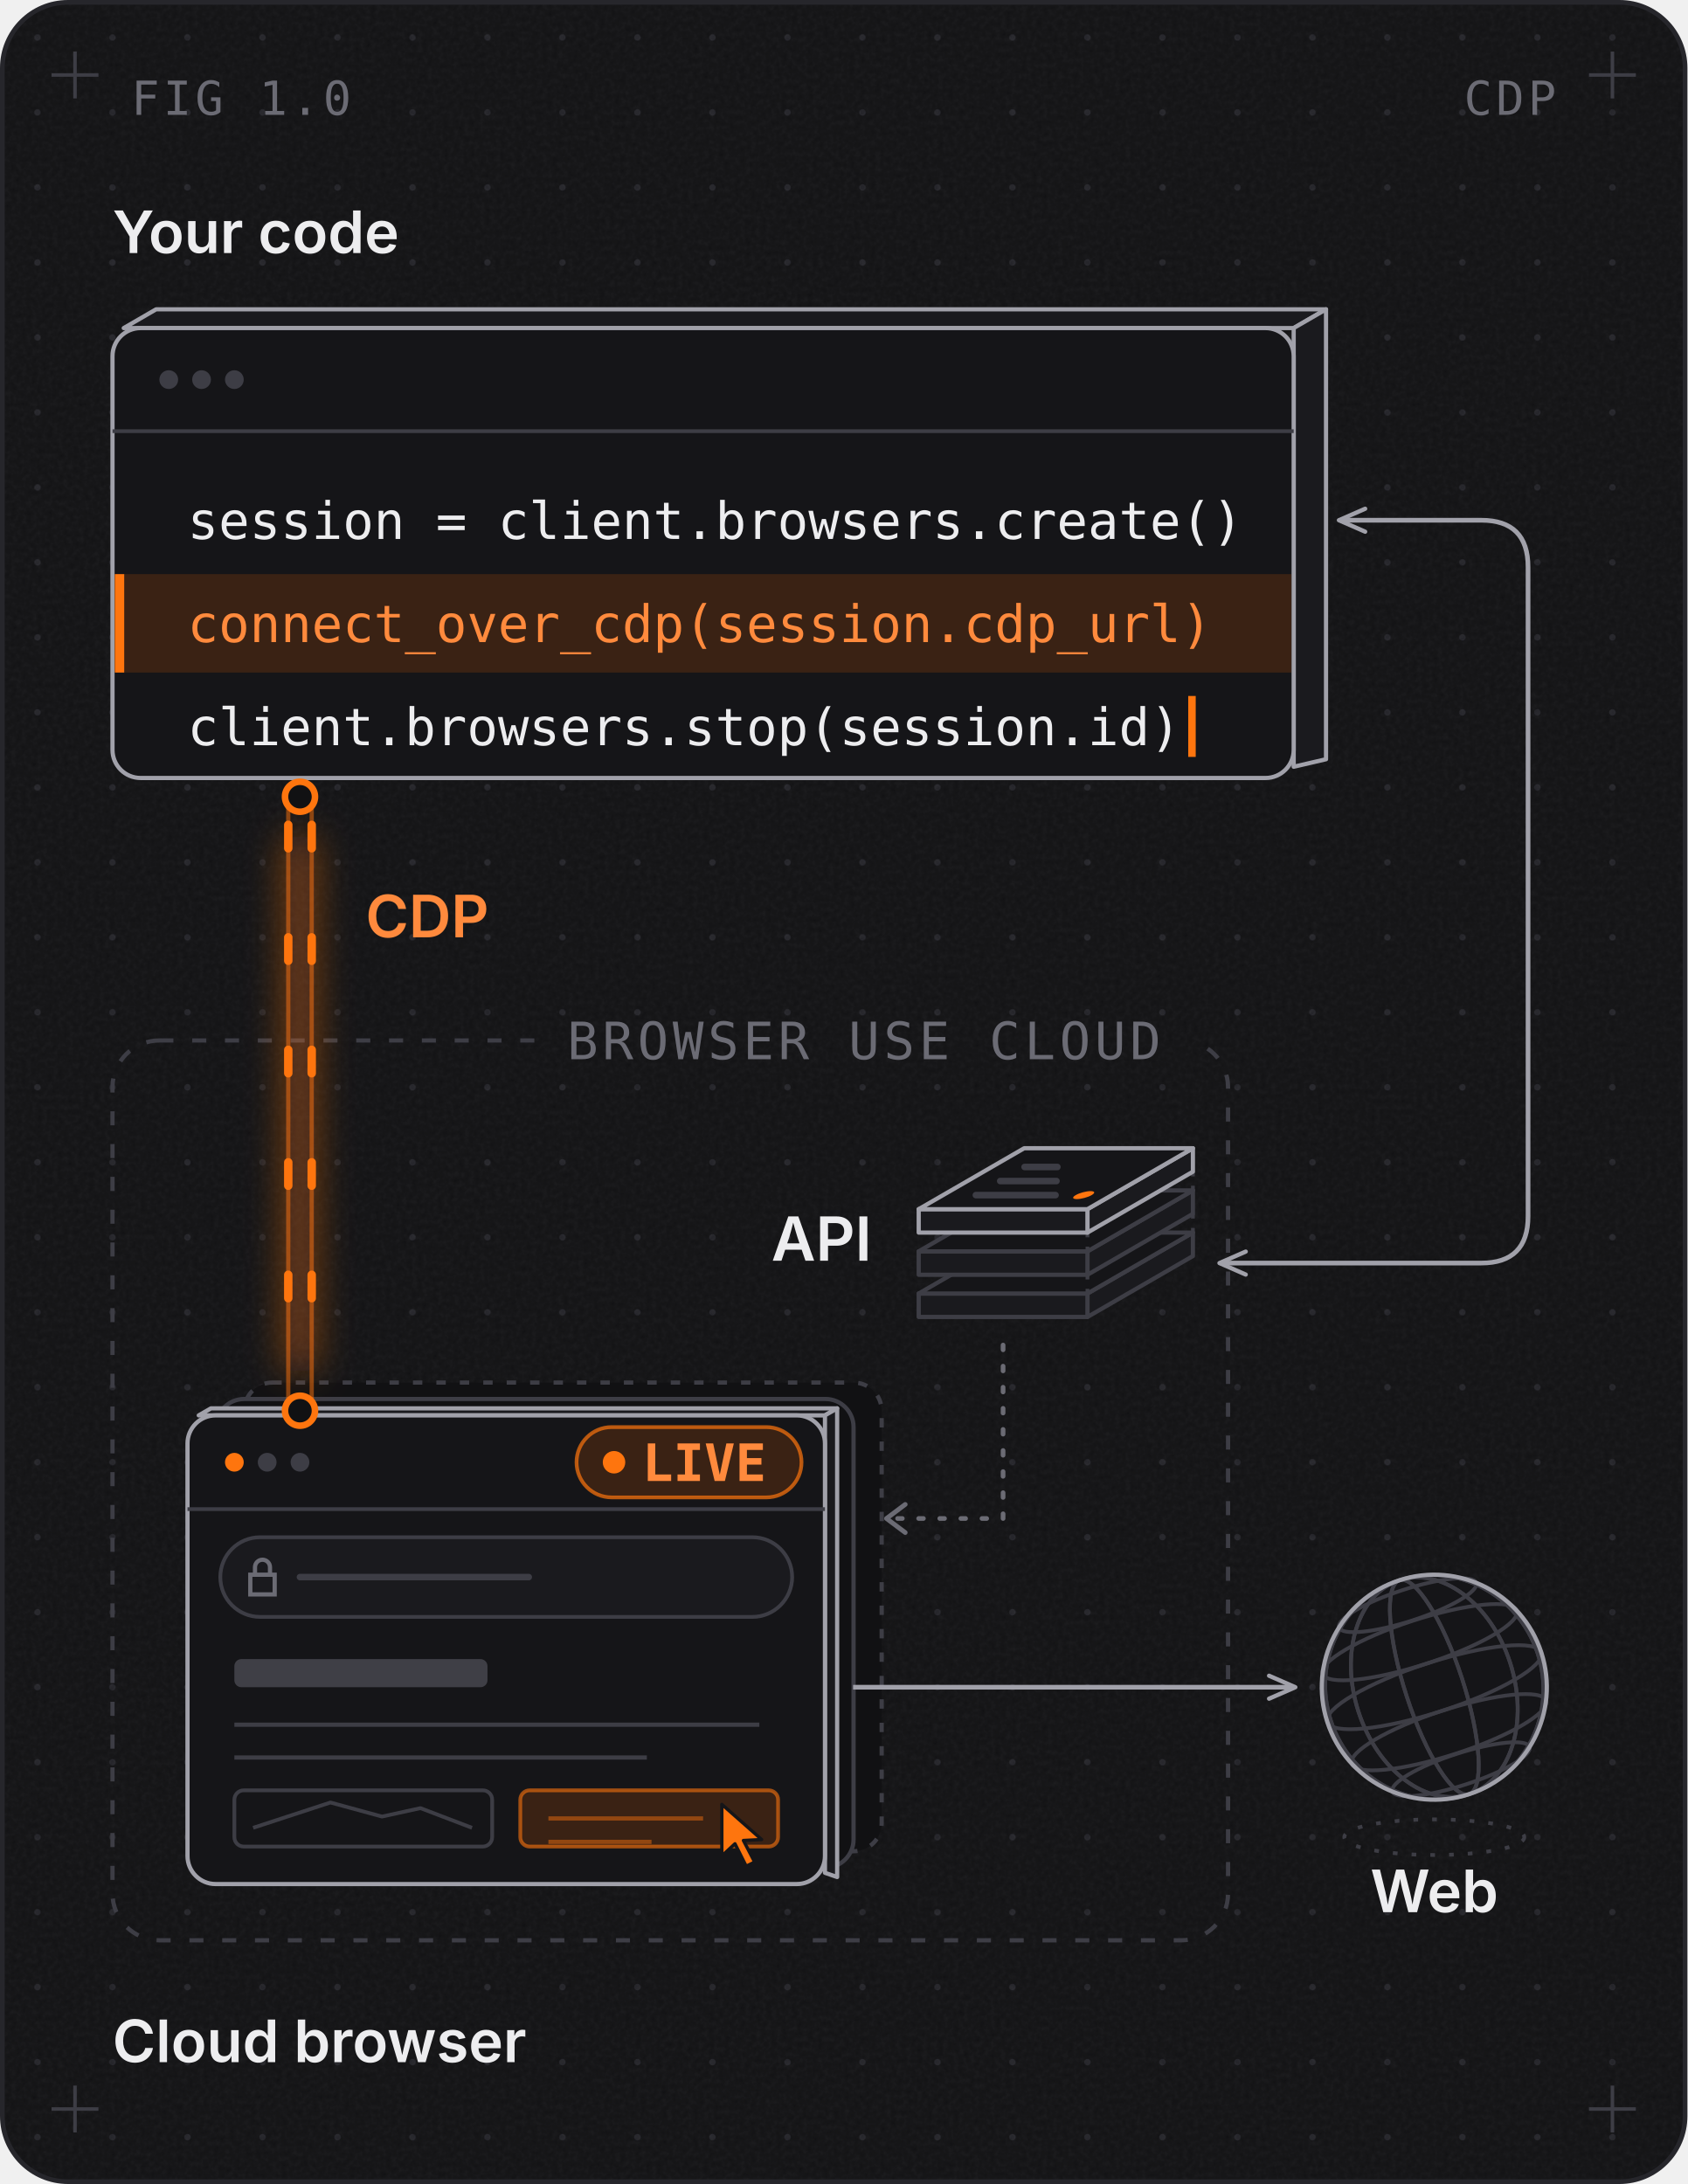
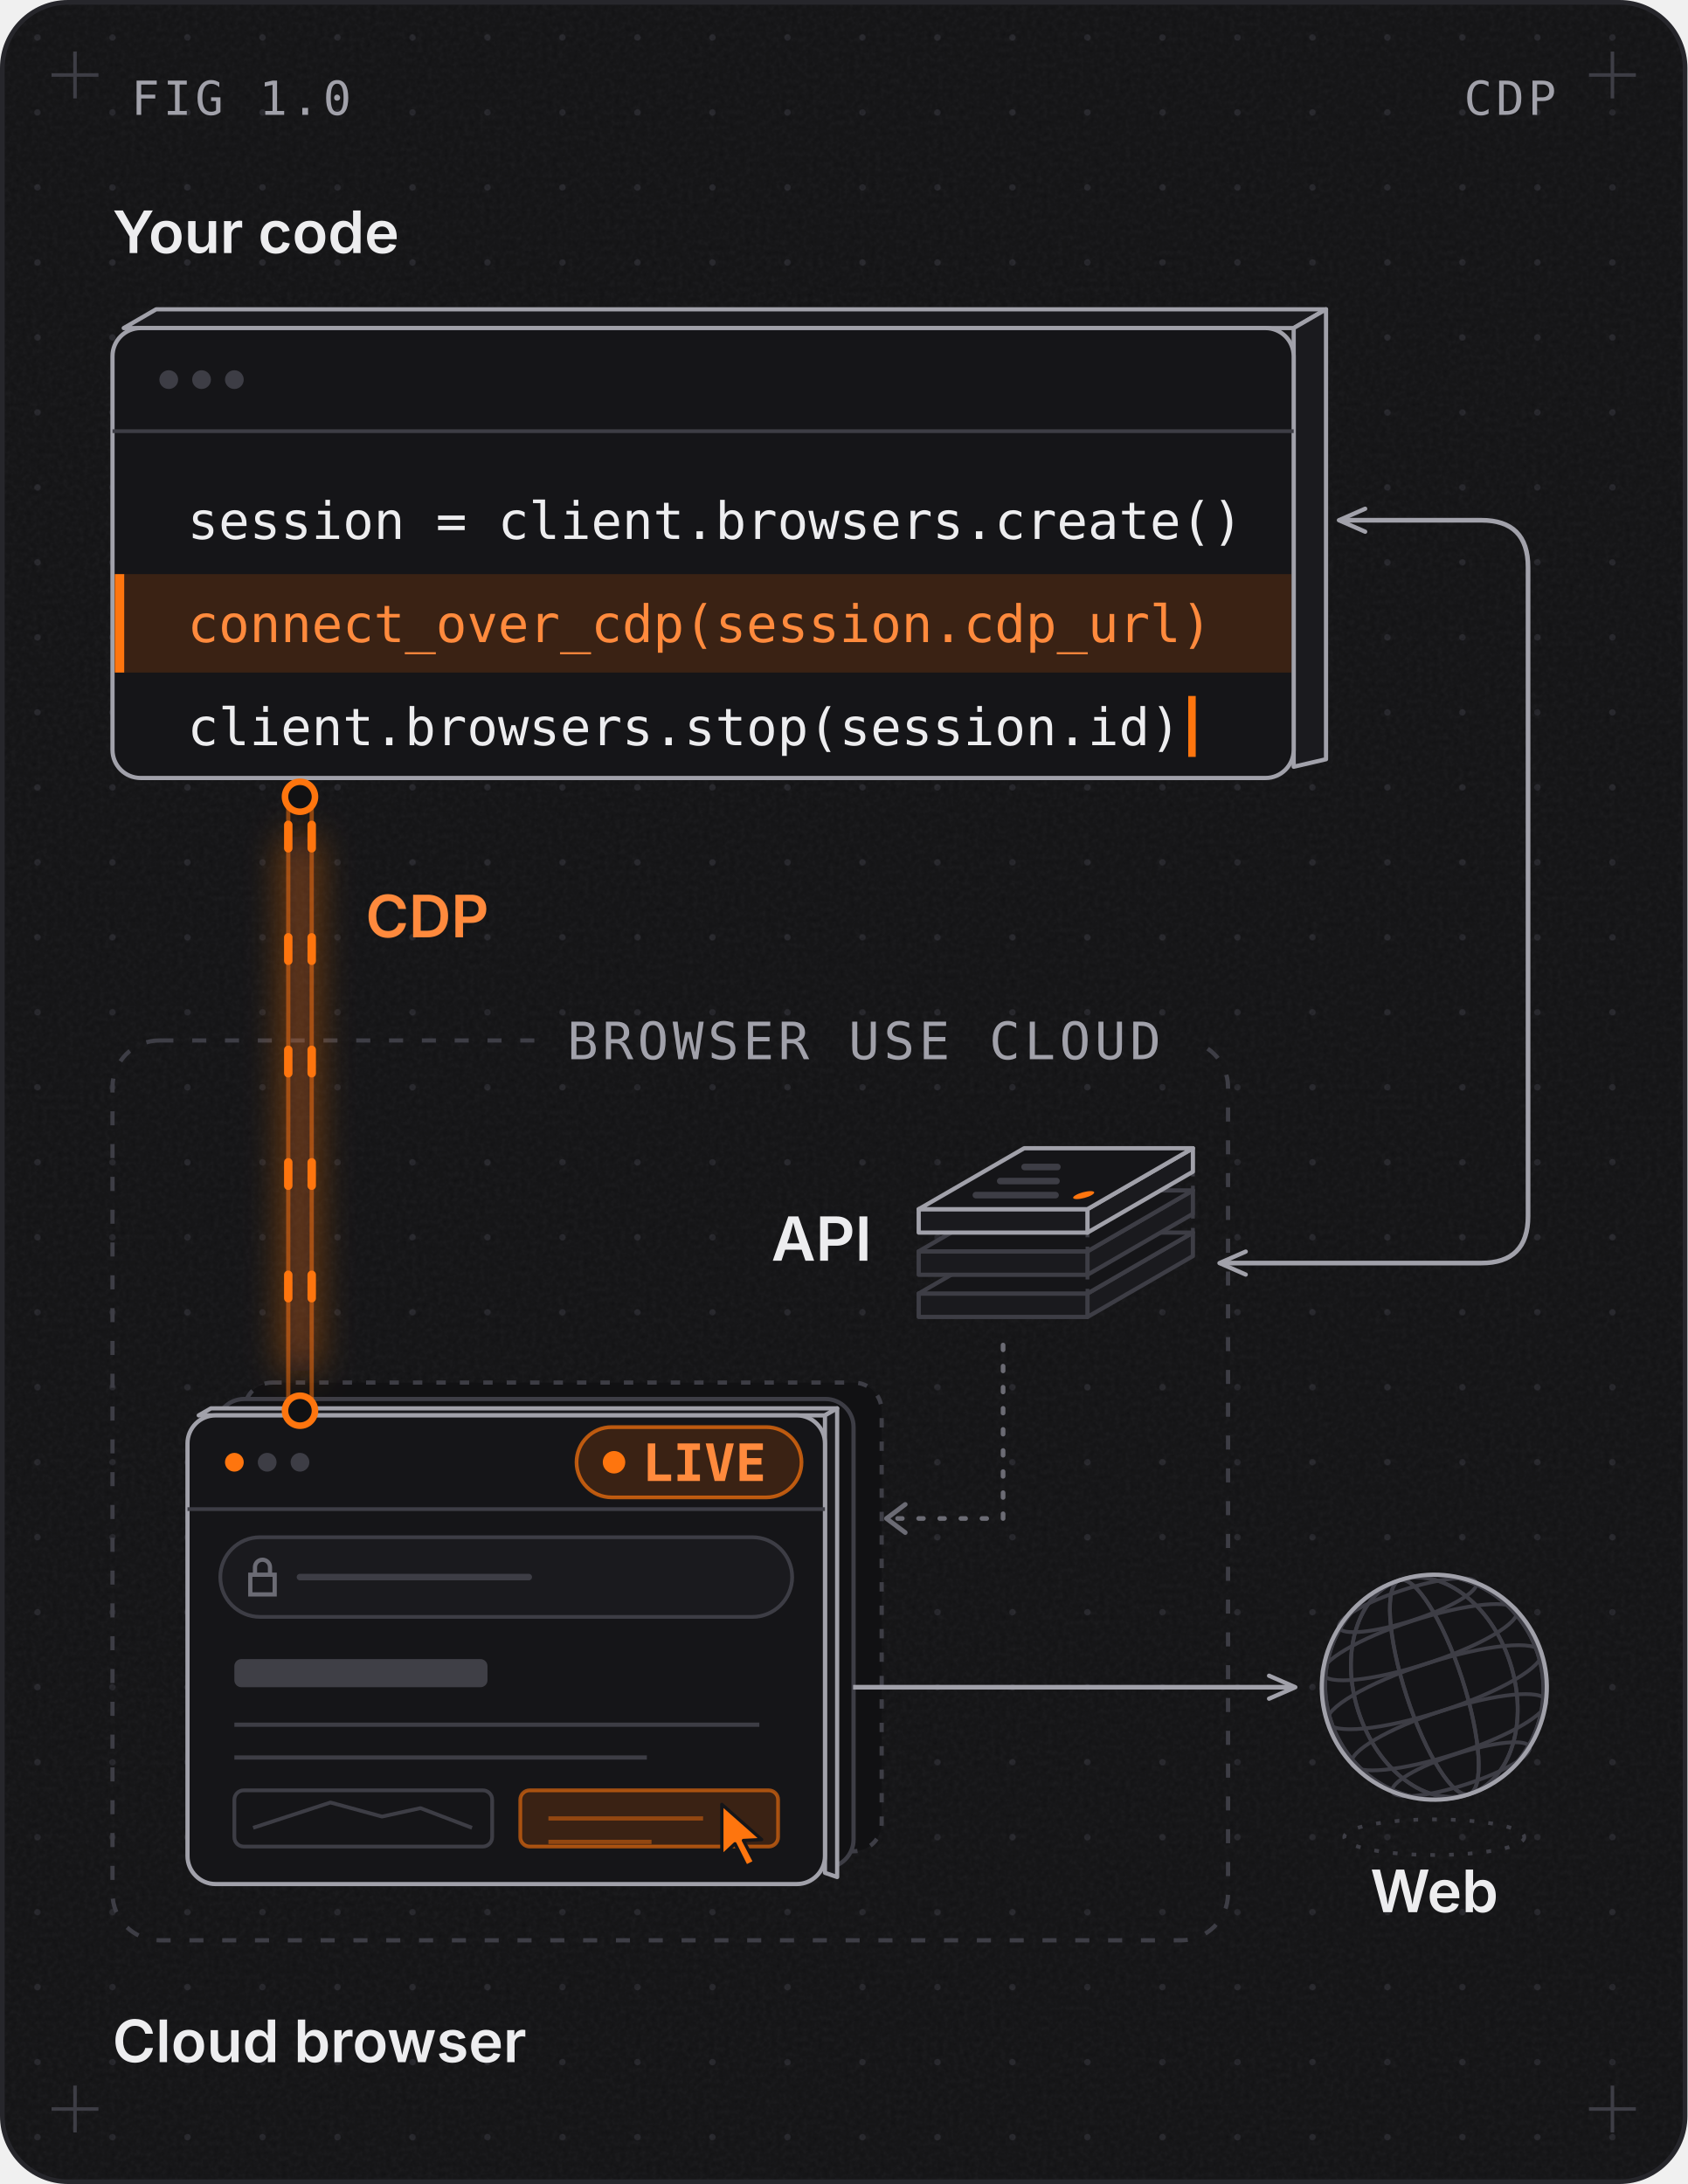
<svg xmlns="http://www.w3.org/2000/svg" viewBox="0 0 360 466" width="360" height="466" role="img" aria-labelledby="t d" fill="none">
  <style>.s{font-family:Geist, Inter, -apple-system, BlinkMacSystemFont, 'Segoe UI', Helvetica, Arial, sans-serif}.m{font-family:'Geist Mono', ui-monospace, SFMono-Regular, Menlo, monospace}text{font-kerning:normal}@keyframes fr{to{stroke-dashoffset:-24}}@keyframes fl{to{stroke-dashoffset:24}}@keyframes cur{0%,100%{transform:translate(0,0)}35%,55%{transform:translate(-30px,-14px)}75%{transform:translate(-8px,-24px)}}@keyframes live{0%,100%{fill-opacity:1}50%{fill-opacity:.25}}@keyframes caret{0%,49%{fill-opacity:1}50%,100%{fill-opacity:0}}@keyframes spin{0%{transform:scaleX(0)}16.7%{transform:scaleX(.5)}33.3%{transform:scaleX(.866)}50%{transform:scaleX(1)}66.7%{transform:scaleX(.866)}83.3%{transform:scaleX(.5)}100%{transform:scaleX(0)}}.ma,.story{display:none}@media (prefers-reduced-motion:no-preference){.pkr{animation:fr 1s linear infinite}.pkl{animation:fl 1.5s linear infinite}.cur{animation:cur 6s ease-in-out infinite}.live{animation:live 1.6s ease-in-out infinite}.caret{animation:caret 1.1s step-end infinite}.ms{display:none}.ma,.story{display:inline}}.mer{transform-origin:306px 360px;transform:scaleX(.5)}@media (prefers-reduced-motion:no-preference){.mer{animation:spin 18s linear infinite}}@keyframes b1{0%,2.0%{fill-opacity:0}4.0%,28.0%{fill-opacity:1}31.0%,100%{fill-opacity:0}}@media (prefers-reduced-motion:no-preference){.b1{animation:b1 10s linear infinite}}@keyframes b3{0%,73.0%{fill-opacity:0}75.0%,86.0%{fill-opacity:1}89.0%,100%{fill-opacity:0}}@media (prefers-reduced-motion:no-preference){.b3{animation:b3 10s linear infinite}}</style>
  <defs>
    <pattern id="dots" width="16" height="16" patternUnits="userSpaceOnUse">
      <circle cx="8" cy="8" r="0.7" fill="#232328" />
    </pattern>
    <filter id="grain" x="0" y="0" width="100%" height="100%">
      <feTurbulence type="fractalNoise" baseFrequency="0.9" numOctaves="2" seed="7" stitchTiles="stitch" />
      <feColorMatrix values="0 0 0 0 0.5  0 0 0 0 0.5  0 0 0 0 0.5  0 0 0 0.07 0" />
    </filter>
    <clipPath id="card">
      <rect x="0.5" y="0.5" width="359" height="465" rx="14" />
    </clipPath>
    <marker id="ah" viewBox="0 0 10 10" refX="8.5" refY="5" markerWidth="7" markerHeight="7" orient="auto-start-reverse">
      <path d="M1 1.5 L9 5 L1 8.5" stroke="#A1A1AA" stroke-width="1.3" fill="none" stroke-linecap="round" stroke-linejoin="round" />
    </marker>
    <filter id="glow" filterUnits="userSpaceOnUse" x="0" y="0" width="360" height="466">
      <feGaussianBlur stdDeviation="4" />
    </filter>
    <filter id="halo" filterUnits="userSpaceOnUse" x="0" y="0" width="360" height="466">
      <feGaussianBlur stdDeviation="2.2" />
    </filter>
    <pattern id="hatch" width="5" height="5" patternUnits="userSpaceOnUse" patternTransform="rotate(45)">
      <line x1="0" y1="0" x2="0" y2="5" stroke="#3D3D45" stroke-width="0.8" />
    </pattern>
    <mask id="gm" maskUnits="userSpaceOnUse" x="0" y="0" width="360" height="466">
      <rect width="360" height="466" fill="#fff" />
      <rect x="115.0" y="214" width="141.0" height="16" fill="#000" />
    </mask>
    <path id="p2" d="M64 170 V301" />
    <path id="p1" d="M286 111 H316 Q326 111 326 121 V259.5 Q326 269.5 316 269.5 H260.517" />
    <path id="p3" d="M176 360 H282" />
  </defs>
  <rect x="0.5" y="0.5" width="359" height="465" rx="14" fill="#111113" />
  <g clip-path="url(#card)">
    <rect width="360" height="466" fill="url(#dots)" />
    <rect width="360" height="466" filter="url(#grain)" />
  </g>
  <rect x="0.5" y="0.5" width="359" height="465" rx="14" fill="none" stroke="#26262B" />
  <path d="M11 16h10M16 11v10" stroke="#3D3D45" stroke-width="0.75" />
  <path d="M339 16h10M344 11v10" stroke="#3D3D45" stroke-width="0.75" />
  <path d="M11 450h10M16 445v10" stroke="#3D3D45" stroke-width="0.75" />
  <path d="M339 450h10M344 445v10" stroke="#3D3D45" stroke-width="0.75" />
-   <text x="28.0" y="24.5" font-size="10" fill="#6B6B74" letter-spacing="0.08em" class="m">FIG 1.0</text>
-   <text x="332.0" y="24.5" font-size="10" fill="#6B6B74" text-anchor="end" letter-spacing="0.08em" class="m">CDP</text>
+   <text x="28.0" y="24.5" font-size="10" fill="#A1A1AA" letter-spacing="0.08em" class="m">FIG 1.0</text>
+   <text x="332.0" y="24.5" font-size="10" fill="#A1A1AA" text-anchor="end" letter-spacing="0.08em" class="m">CDP</text>
  <polygon points="26.4,70.0 276.0,70.0 282.9,66.0 33.3,66.0" fill="#1A1A1E" stroke="#A1A1AA" stroke-width="0.9" stroke-linejoin="round" stroke-linecap="round" />
  <polygon points="276.0,70.0 282.9,66.0 282.9,162.0 276.0,163.6" fill="#1A1A1E" stroke="#A1A1AA" stroke-width="0.9" stroke-linejoin="round" stroke-linecap="round" />
  <rect x="24" y="70" width="252" height="96" rx="6" fill="#151518" stroke="#A1A1AA" stroke-width="0.9" />
  <line x1="24" y1="92" x2="276" y2="92" stroke="#3D3D45" stroke-width="0.8" />
  <circle cx="36" cy="81.0" r="2" fill="#3D3D45" />
  <circle cx="43" cy="81.0" r="2" fill="#3D3D45" />
  <circle cx="50" cy="81.0" r="2" fill="#3D3D45" />
  <rect class="b1" x="24.5" y="100.5" width="251" height="21" fill="#3A2214" fill-opacity="0" />
  <text x="40.0" y="115.0" font-size="11" fill="#EDEDEF" class="m">session = client.browsers.create()</text>
  <rect x="24.5" y="122.5" width="251" height="21" fill="#3A2214" />
  <rect x="24.5" y="122.5" width="2" height="21" fill="#FE750E" />
  <text x="40.0" y="137.0" font-size="11" fill="#FF8A3D" font-weight="500" class="m">connect_over_cdp(session.cdp_url)</text>
  <rect class="b3" x="24.5" y="144.5" width="251" height="21" fill="#3A2214" fill-opacity="0" />
  <text x="40.0" y="159.0" font-size="11" fill="#EDEDEF" class="m">client.browsers.stop(session.id)</text>
  <rect class="caret" x="253.5" y="148.5" width="1.6" height="13" fill="#FE750E" />
  <text x="24.0" y="54.0" font-size="12.5" fill="#EDEDEF" font-weight="600" class="s">Your code</text>
  <rect x="24" y="222" width="238" height="192" rx="10" mask="url(#gm)" stroke="#3D3D45" stroke-width="0.9" stroke-dasharray="3 4" />
-   <text x="121.0" y="226.0" font-size="11" fill="#6B6B74" letter-spacing="0.08em" class="m">BROWSER USE CLOUD</text>
+   <text x="121.0" y="226.0" font-size="11" fill="#A1A1AA" letter-spacing="0.08em" class="m">BROWSER USE CLOUD</text>
  <polygon points="232.0,276.0 254.5,263.0 254.5,268.0 232.0,281.0" fill="#1A1A1E" stroke="#3D3D45" stroke-width="0.9" stroke-linejoin="round" stroke-linecap="round" />
  <rect x="196" y="276" width="36" height="5" fill="#1A1A1E" stroke="#3D3D45" stroke-width="0.9" stroke-linejoin="round" stroke-linecap="round" />
  <polygon points="196.0,276.0 232.0,276.0 254.5,263.0 218.5,263.0" fill="#151518" stroke="#3D3D45" stroke-width="0.9" stroke-linejoin="round" stroke-linecap="round" />
  <path d="M232 272v4M254.5 259.0v4" stroke="#3D3D45" stroke-width="0.8" stroke-dasharray="1 2" />
  <polygon points="232.0,267.0 254.5,254.0 254.5,259.0 232.0,272.0" fill="#1A1A1E" stroke="#3D3D45" stroke-width="0.9" stroke-linejoin="round" stroke-linecap="round" />
  <rect x="196" y="267" width="36" height="5" fill="#1A1A1E" stroke="#3D3D45" stroke-width="0.9" stroke-linejoin="round" stroke-linecap="round" />
  <polygon points="196.0,267.0 232.0,267.0 254.5,254.0 218.5,254.0" fill="#151518" stroke="#3D3D45" stroke-width="0.9" stroke-linejoin="round" stroke-linecap="round" />
  <path d="M232 263v4M254.5 250.0v4" stroke="#3D3D45" stroke-width="0.8" stroke-dasharray="1 2" />
  <polygon points="232.0,258.0 254.5,245.0 254.5,250.0 232.0,263.0" fill="#1A1A1E" stroke="#A1A1AA" stroke-width="0.9" stroke-linejoin="round" stroke-linecap="round" />
  <rect x="196" y="258" width="36" height="5" fill="#1A1A1E" stroke="#A1A1AA" stroke-width="0.9" stroke-linejoin="round" stroke-linecap="round" />
  <polygon points="196.0,258.0 232.0,258.0 254.5,245.0 218.5,245.0" fill="#151518" stroke="#A1A1AA" stroke-width="0.9" stroke-linejoin="round" stroke-linecap="round" />
  <g transform="matrix(1,0,0.866,-0.5,196.0,258.0)">
    <line x1="7" y1="6" x2="24" y2="6" stroke="#3D3D45" stroke-width="1.4" stroke-linecap="round" vector-effect="non-scaling-stroke" />
    <line x1="7" y1="12" x2="19" y2="12" stroke="#3D3D45" stroke-width="1.4" stroke-linecap="round" vector-effect="non-scaling-stroke" />
    <line x1="7" y1="18" x2="14" y2="18" stroke="#3D3D45" stroke-width="1.4" stroke-linecap="round" vector-effect="non-scaling-stroke" />
    <circle cx="30" cy="6" r="1.7" fill="#FE750E" />
  </g>
  <text x="186.0" y="269.0" font-size="13" fill="#EDEDEF" font-weight="600" text-anchor="end" class="s">API</text>
  <rect x="52.1" y="295.0" width="136" height="100" rx="6" fill="#111113" stroke="#3D3D45" stroke-width="0.9" stroke-dasharray="2 3" />
  <rect x="46.1" y="298.5" width="136" height="100" rx="6" fill="#111113" stroke="#3D3D45" stroke-width="0.9" />
  <polygon points="42.4,302.0 176.0,302.0 178.6,300.5 45.0,300.5" fill="#1A1A1E" stroke="#A1A1AA" stroke-width="0.9" stroke-linejoin="round" stroke-linecap="round" />
  <polygon points="176.0,302.0 178.6,300.5 178.6,400.5 176.0,399.6" fill="#1A1A1E" stroke="#A1A1AA" stroke-width="0.9" stroke-linejoin="round" stroke-linecap="round" />
  <rect x="40" y="302" width="136" height="100" rx="6" fill="#151518" stroke="#A1A1AA" stroke-width="0.9" />
  <line x1="40" y1="322" x2="176" y2="322" stroke="#3D3D45" stroke-width="0.8" />
  <circle cx="50" cy="312.0" r="2" fill="#FE750E" />
  <circle cx="57" cy="312.0" r="2" fill="#3D3D45" />
  <circle cx="64" cy="312.0" r="2" fill="#3D3D45" />
  <rect x="123" y="304.5" width="48" height="15" rx="7.5" fill="#3A2214" stroke="#FE750E" stroke-width="0.8" stroke-opacity=".7" />
  <circle class="live" cx="131" cy="312" r="2.4" fill="#FE750E" />
  <text x="137.0" y="316.0" font-size="11" fill="#FF8A3D" font-weight="600" class="m">LIVE</text>
  <rect x="47" y="328" width="122" height="17" rx="8.5" fill="#1A1A1E" stroke="#3D3D45" stroke-width="0.8" />
  <path d="M53.4 336.0h5.2v4.2h-5.2zM54.4 336.0v-1.6a1.6 1.6 0 0 1 3.2 0v1.6" stroke="#6B6B74" stroke-width="0.9" />
  <line x1="64" y1="336.5" x2="112.8" y2="336.5" stroke="#3D3D45" stroke-width="1.4" stroke-linecap="round" />
  <rect x="50" y="354" width="54" height="6" rx="1.5" fill="#6B6B74" fill-opacity=".5" />
  <line x1="50" y1="368" x2="162" y2="368" stroke="#3D3D45" stroke-width="0.9" />
  <line x1="50" y1="375" x2="138" y2="375" stroke="#3D3D45" stroke-width="0.9" />
  <rect x="50" y="382" width="55.0" height="12" rx="2" stroke="#3D3D45" stroke-width="0.8" />
  <path d="M54 390 l16.5 -5.4 l11.0 3.0 l8.2 -1.8 l11.0 4.2" stroke="#3D3D45" stroke-width="0.8" stroke-linejoin="round" />
  <rect x="111.0" y="382" width="55.0" height="12" rx="2" fill="#3A2214" stroke="#FE750E" stroke-width="0.8" stroke-opacity=".6" />
  <line x1="117.0" y1="388" x2="150.0" y2="388" stroke="#FE750E" stroke-opacity=".45" stroke-width="0.9" />
  <line x1="117.0" y1="393" x2="139.0" y2="393" stroke="#FE750E" stroke-opacity=".45" stroke-width="0.9" />
  <path class="cur" d="M154 385 l0 11 l2.8 -2.6 l2.4 4.8 l1.8 -0.9 l-2.4 -4.6 l3.9 -0.2z" fill="#FE750E" stroke="#151518" stroke-width="0.7" stroke-linejoin="round" />
  <rect x="61.0" y="178.0" width="6" height="115.0" rx="3" fill="#FE750E" fill-opacity="0.5" filter="url(#glow)" />
  <line x1="61.5" y1="170.0" x2="61.5" y2="301.0" stroke="#FE750E" stroke-width="0.9" stroke-opacity=".5" />
  <line class="pkr" x1="61.5" y1="176.0" x2="61.5" y2="295.0" stroke="#FE750E" stroke-width="1.8" stroke-linecap="round" stroke-dasharray="5 19" />
  <line x1="66.5" y1="170.0" x2="66.5" y2="301.0" stroke="#FE750E" stroke-width="0.9" stroke-opacity=".5" />
  <line class="pkl" x1="66.5" y1="176.0" x2="66.5" y2="295.0" stroke="#FE750E" stroke-width="1.8" stroke-linecap="round" stroke-dasharray="5 19" />
  <circle cx="64.0" cy="170.0" r="3.2" fill="#111113" stroke="#FE750E" stroke-width="1.4" />
  <circle cx="64.0" cy="301.0" r="3.2" fill="#111113" stroke="#FE750E" stroke-width="1.4" />
  <text x="78.0" y="200.0" font-size="12.5" fill="#FF8A3D" font-weight="600" class="s">CDP</text>
  <path d="M286 111 H316 Q326 111 326 121 V259.5 Q326 269.5 316 269.5 H260.517" stroke="#A1A1AA" stroke-width="1" marker-start="url(#ah)" marker-end="url(#ah)" />
  <path d="M214.0 287 V324 H190.124" stroke="#6B6B74" stroke-width="1" stroke-dasharray="1 3.5" stroke-linecap="round" />
  <path d="M193.124 321 L189.124 324 L193.124 327" stroke="#6B6B74" stroke-width="1" stroke-linecap="round" stroke-linejoin="round" />
  <g transform="rotate(-18 306 360)">
    <circle cx="306" cy="360" r="24" fill="#151518" />
    <ellipse cx="306" cy="378.4" rx="15.4" ry="3.4" stroke="#3D3D45" stroke-width="0.8" />
    <ellipse cx="306" cy="370.1" rx="21.8" ry="4.8" stroke="#3D3D45" stroke-width="0.8" />
    <ellipse cx="306" cy="360.0" rx="24.0" ry="5.3" stroke="#3D3D45" stroke-width="0.8" />
    <ellipse cx="306" cy="349.9" rx="21.8" ry="4.8" stroke="#3D3D45" stroke-width="0.8" />
    <ellipse cx="306" cy="341.6" rx="15.4" ry="3.4" stroke="#3D3D45" stroke-width="0.8" />
    <g class="ms">
      <ellipse cx="306" cy="360" rx="23.2" ry="24" stroke="#3D3D45" stroke-width="0.8" />
      <ellipse cx="306" cy="360" rx="17.0" ry="24" stroke="#3D3D45" stroke-width="0.8" />
      <ellipse cx="306" cy="360" rx="6.2" ry="24" stroke="#3D3D45" stroke-width="0.8" />
      <ellipse cx="306" cy="360" rx="6.2" ry="24" stroke="#3D3D45" stroke-width="0.8" />
      <ellipse cx="306" cy="360" rx="17.0" ry="24" stroke="#3D3D45" stroke-width="0.8" />
      <ellipse cx="306" cy="360" rx="23.2" ry="24" stroke="#3D3D45" stroke-width="0.8" />
    </g>
    <g class="ma">
      <g class="mer" style="animation-delay:0s">
        <ellipse cx="306" cy="360" rx="24" ry="24" stroke="#3D3D45" stroke-width="0.8" vector-effect="non-scaling-stroke" />
      </g>
      <g class="mer" style="animation-delay:-3s">
        <ellipse cx="306" cy="360" rx="24" ry="24" stroke="#3D3D45" stroke-width="0.8" vector-effect="non-scaling-stroke" />
      </g>
      <g class="mer" style="animation-delay:-6s">
        <ellipse cx="306" cy="360" rx="24" ry="24" stroke="#3D3D45" stroke-width="0.8" vector-effect="non-scaling-stroke" />
      </g>
      <g class="mer" style="animation-delay:-9s">
        <ellipse cx="306" cy="360" rx="24" ry="24" stroke="#3D3D45" stroke-width="0.8" vector-effect="non-scaling-stroke" />
      </g>
      <g class="mer" style="animation-delay:-12s">
        <ellipse cx="306" cy="360" rx="24" ry="24" stroke="#3D3D45" stroke-width="0.8" vector-effect="non-scaling-stroke" />
      </g>
      <g class="mer" style="animation-delay:-15s">
        <ellipse cx="306" cy="360" rx="24" ry="24" stroke="#3D3D45" stroke-width="0.8" vector-effect="non-scaling-stroke" />
      </g>
    </g>
    <circle cx="306" cy="360" r="24" stroke="#A1A1AA" stroke-width="0.9" />
  </g>
  <ellipse cx="306" cy="392" rx="19.2" ry="3.8" stroke="#3D3D45" stroke-width="0.8" stroke-dasharray="1 3" />
  <path d="M182 360 H276" stroke="#A1A1AA" stroke-width="1" marker-end="url(#ah)" />
  <text x="306.0" y="408.0" font-size="12.5" fill="#EDEDEF" font-weight="600" text-anchor="middle" class="s">Web</text>
  <text x="24.0" y="440.0" font-size="12.5" fill="#EDEDEF" font-weight="600" class="s">Cloud browser</text>
  <g class="story" opacity="0">
    <animate attributeName="opacity" values="0;0;1;1;0;0" keyTimes="0;0.03;0.035;0.135;0.14;1" dur="10s" repeatCount="indefinite" calcMode="linear" />
    <animateMotion dur="10s" repeatCount="indefinite" calcMode="linear" keyPoints="0;0;1;1" keyTimes="0;0.03;0.14;1">
      <mpath href="#p1" />
    </animateMotion>
    <circle r="7.4" fill="#A1A1AA" fill-opacity=".25" filter="url(#halo)" />
    <circle r="3.4" fill="#A1A1AA" />
  </g>
  <g class="story" opacity="0">
    <animate attributeName="opacity" values="0;0;1;1;0;0" keyTimes="0;0.16;0.165;0.265;0.27;1" dur="10s" repeatCount="indefinite" calcMode="linear" />
    <animateMotion dur="10s" repeatCount="indefinite" calcMode="linear" keyPoints="1;1;0;0" keyTimes="0;0.16;0.27;1">
      <mpath href="#p1" />
    </animateMotion>
    <circle r="7.4" fill="#FE750E" fill-opacity=".25" filter="url(#halo)" />
    <circle r="3.4" fill="#FE750E" />
  </g>
  <g class="story" opacity="0">
    <animate attributeName="opacity" values="0;0;1;1;0;0" keyTimes="0;0.3;0.305;0.395;0.4;1" dur="10s" repeatCount="indefinite" calcMode="linear" />
    <animateMotion dur="10s" repeatCount="indefinite" calcMode="linear" keyPoints="0;0;1;1" keyTimes="0;0.3;0.4;1">
      <mpath href="#p2" />
    </animateMotion>
    <circle r="8.2" fill="#FE750E" fill-opacity=".25" filter="url(#halo)" />
    <circle r="4.2" fill="#111113" stroke="#FE750E" stroke-width="1.6" />
  </g>
  <g class="story" opacity="0">
    <animate attributeName="opacity" values="0;0;1;1;0;0" keyTimes="0;0.41;0.415;0.475;0.48;1" dur="10s" repeatCount="indefinite" calcMode="linear" />
    <animateMotion dur="10s" repeatCount="indefinite" calcMode="linear" keyPoints="0;0;1;1" keyTimes="0;0.41;0.48;1">
      <mpath href="#p3" />
    </animateMotion>
    <circle r="7.4" fill="#A1A1AA" fill-opacity=".25" filter="url(#halo)" />
    <circle r="3.4" fill="#111113" stroke="#A1A1AA" stroke-width="1.6" />
  </g>
  <g class="story" opacity="0">
    <animate attributeName="opacity" values="0;0;1;1;0;0" keyTimes="0;0.5;0.505;0.565;0.57;1" dur="10s" repeatCount="indefinite" calcMode="linear" />
    <animateMotion dur="10s" repeatCount="indefinite" calcMode="linear" keyPoints="1;1;0;0" keyTimes="0;0.5;0.57;1">
      <mpath href="#p3" />
    </animateMotion>
    <circle r="7.4" fill="#A1A1AA" fill-opacity=".25" filter="url(#halo)" />
    <circle r="3.4" fill="#111113" stroke="#A1A1AA" stroke-width="1.6" />
  </g>
  <g class="story" opacity="0">
    <animate attributeName="opacity" values="0;0;1;1;0;0" keyTimes="0;0.59;0.595;0.685;0.69;1" dur="10s" repeatCount="indefinite" calcMode="linear" />
    <animateMotion dur="10s" repeatCount="indefinite" calcMode="linear" keyPoints="1;1;0;0" keyTimes="0;0.59;0.69;1">
      <mpath href="#p2" />
    </animateMotion>
    <circle r="8.2" fill="#FE750E" fill-opacity=".25" filter="url(#halo)" />
    <circle r="4.2" fill="#111113" stroke="#FE750E" stroke-width="1.6" />
  </g>
  <g class="story" opacity="0">
    <animate attributeName="opacity" values="0;0;1;1;0;0" keyTimes="0;0.74;0.745;0.845;0.85;1" dur="10s" repeatCount="indefinite" calcMode="linear" />
    <animateMotion dur="10s" repeatCount="indefinite" calcMode="linear" keyPoints="0;0;1;1" keyTimes="0;0.74;0.85;1">
      <mpath href="#p1" />
    </animateMotion>
    <circle r="7.4" fill="#A1A1AA" fill-opacity=".25" filter="url(#halo)" />
    <circle r="3.4" fill="#A1A1AA" />
  </g>
</svg>
